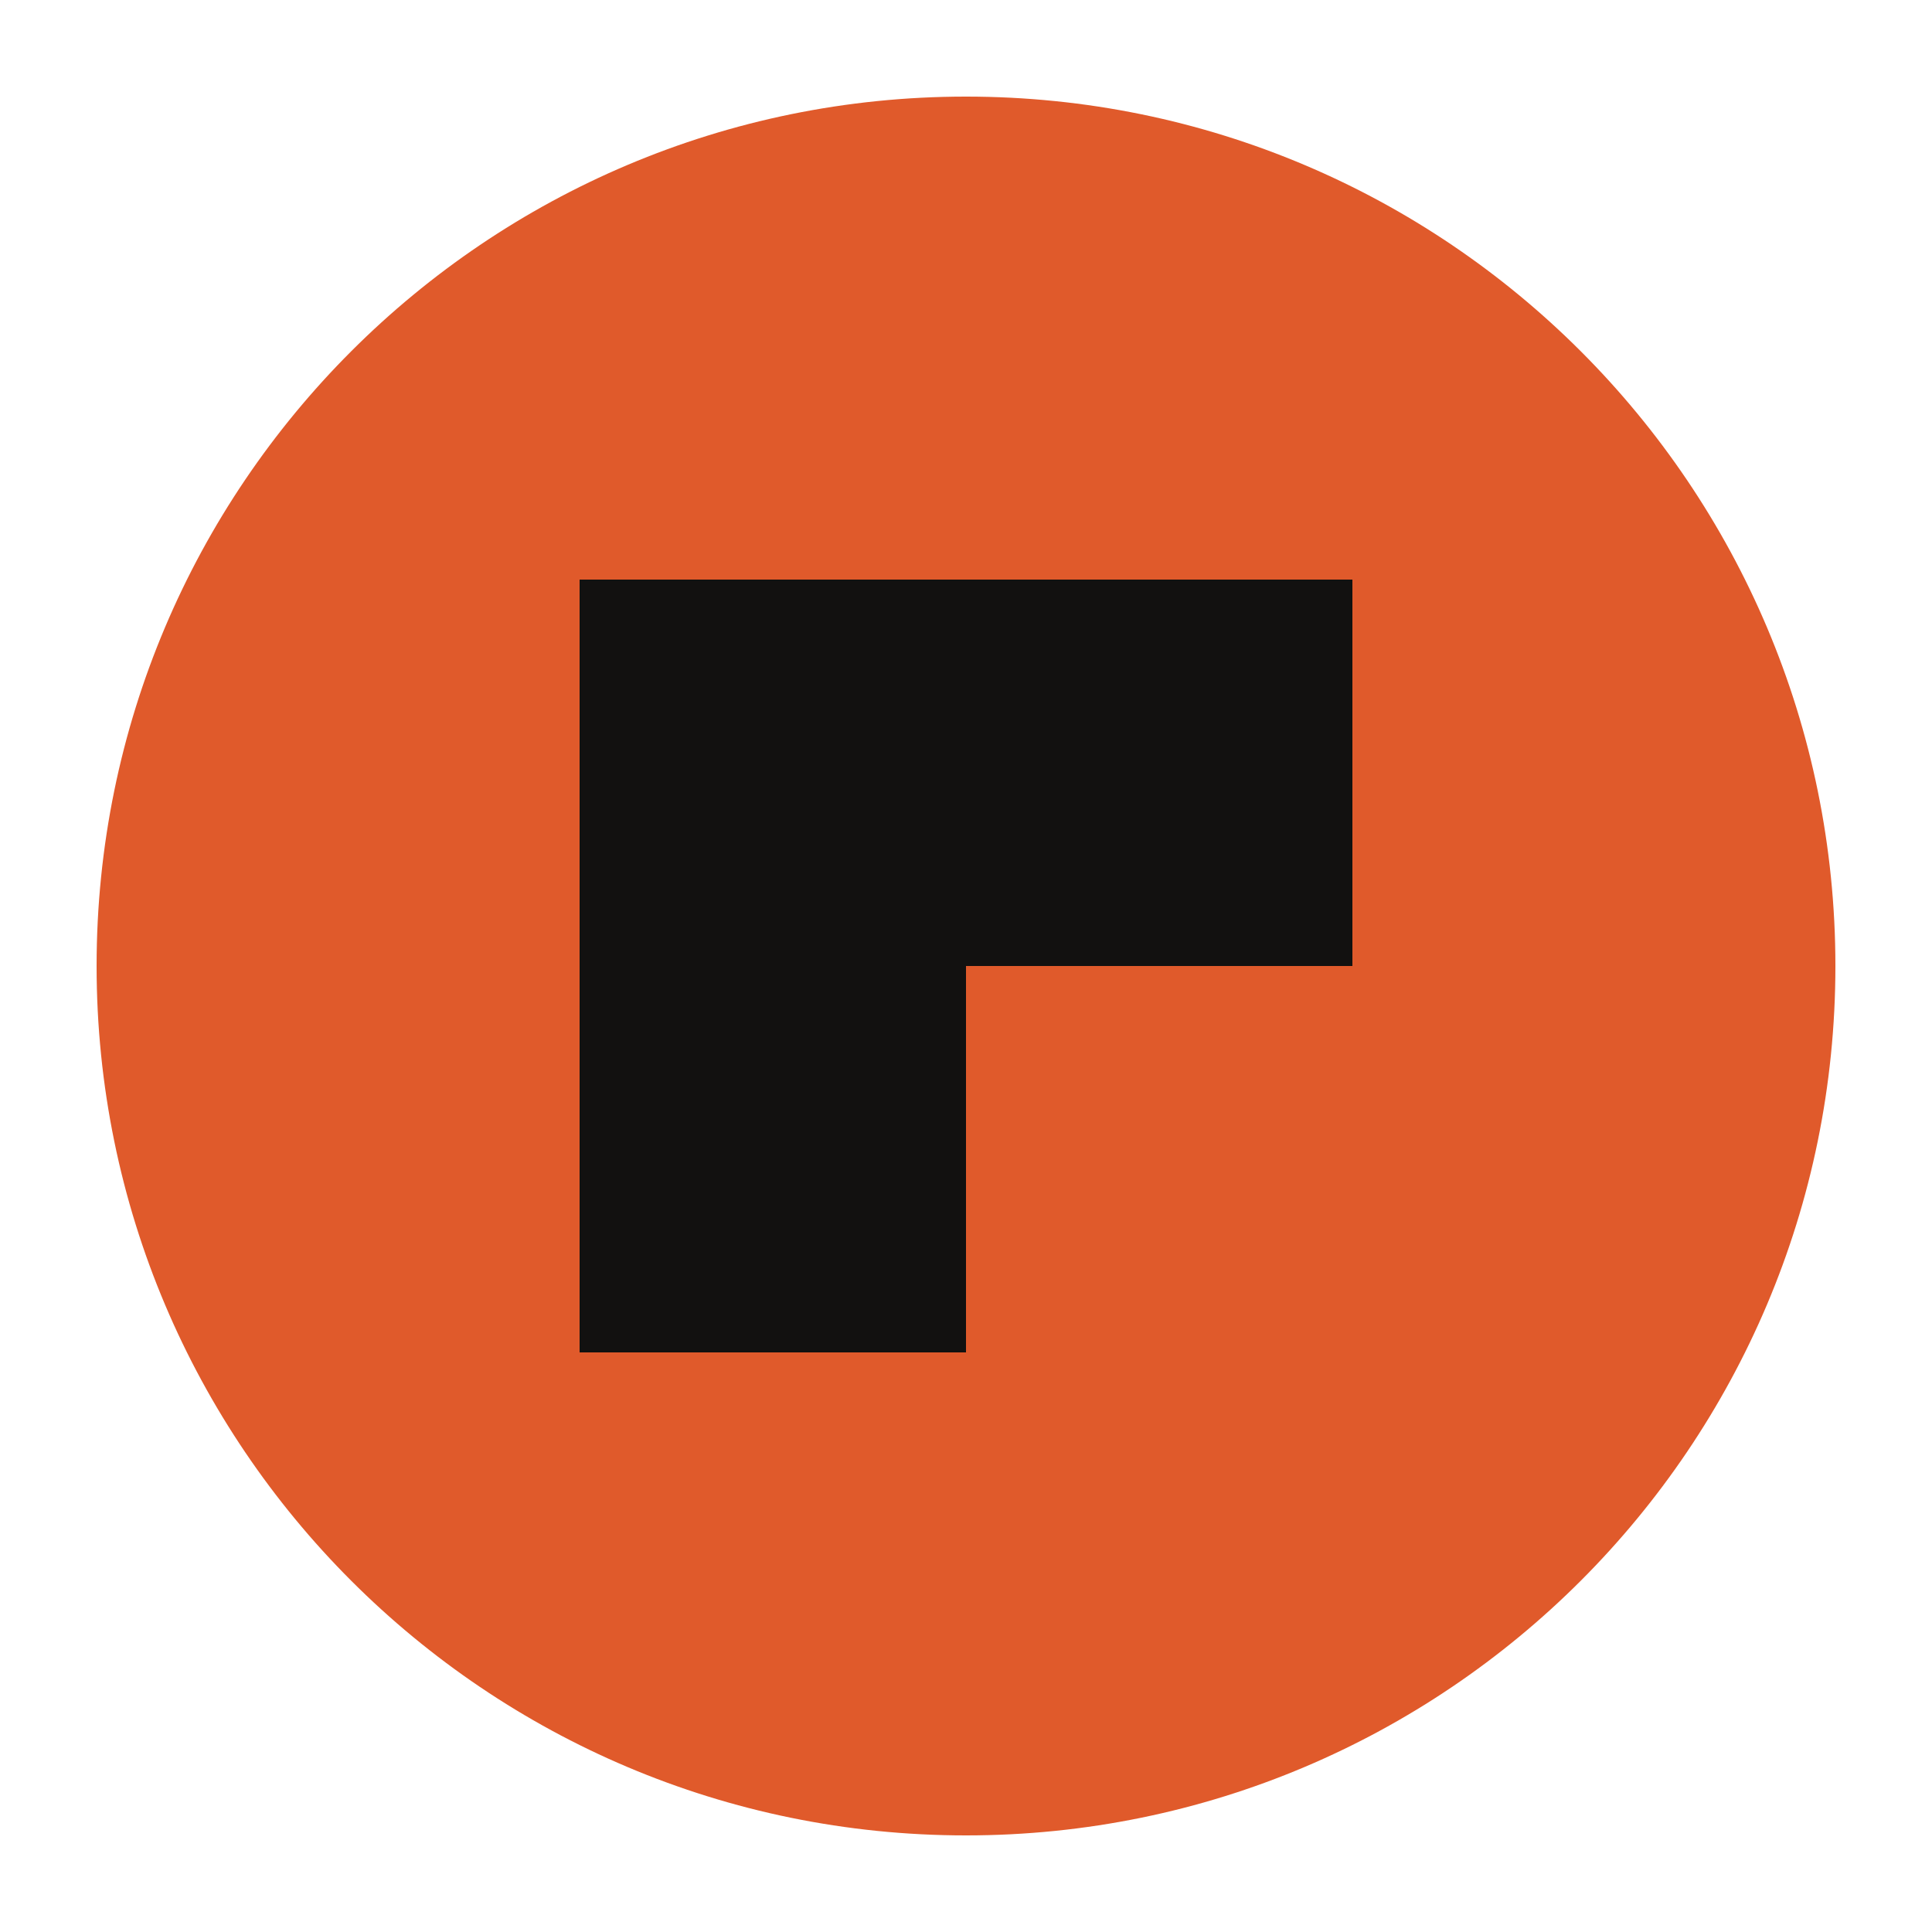
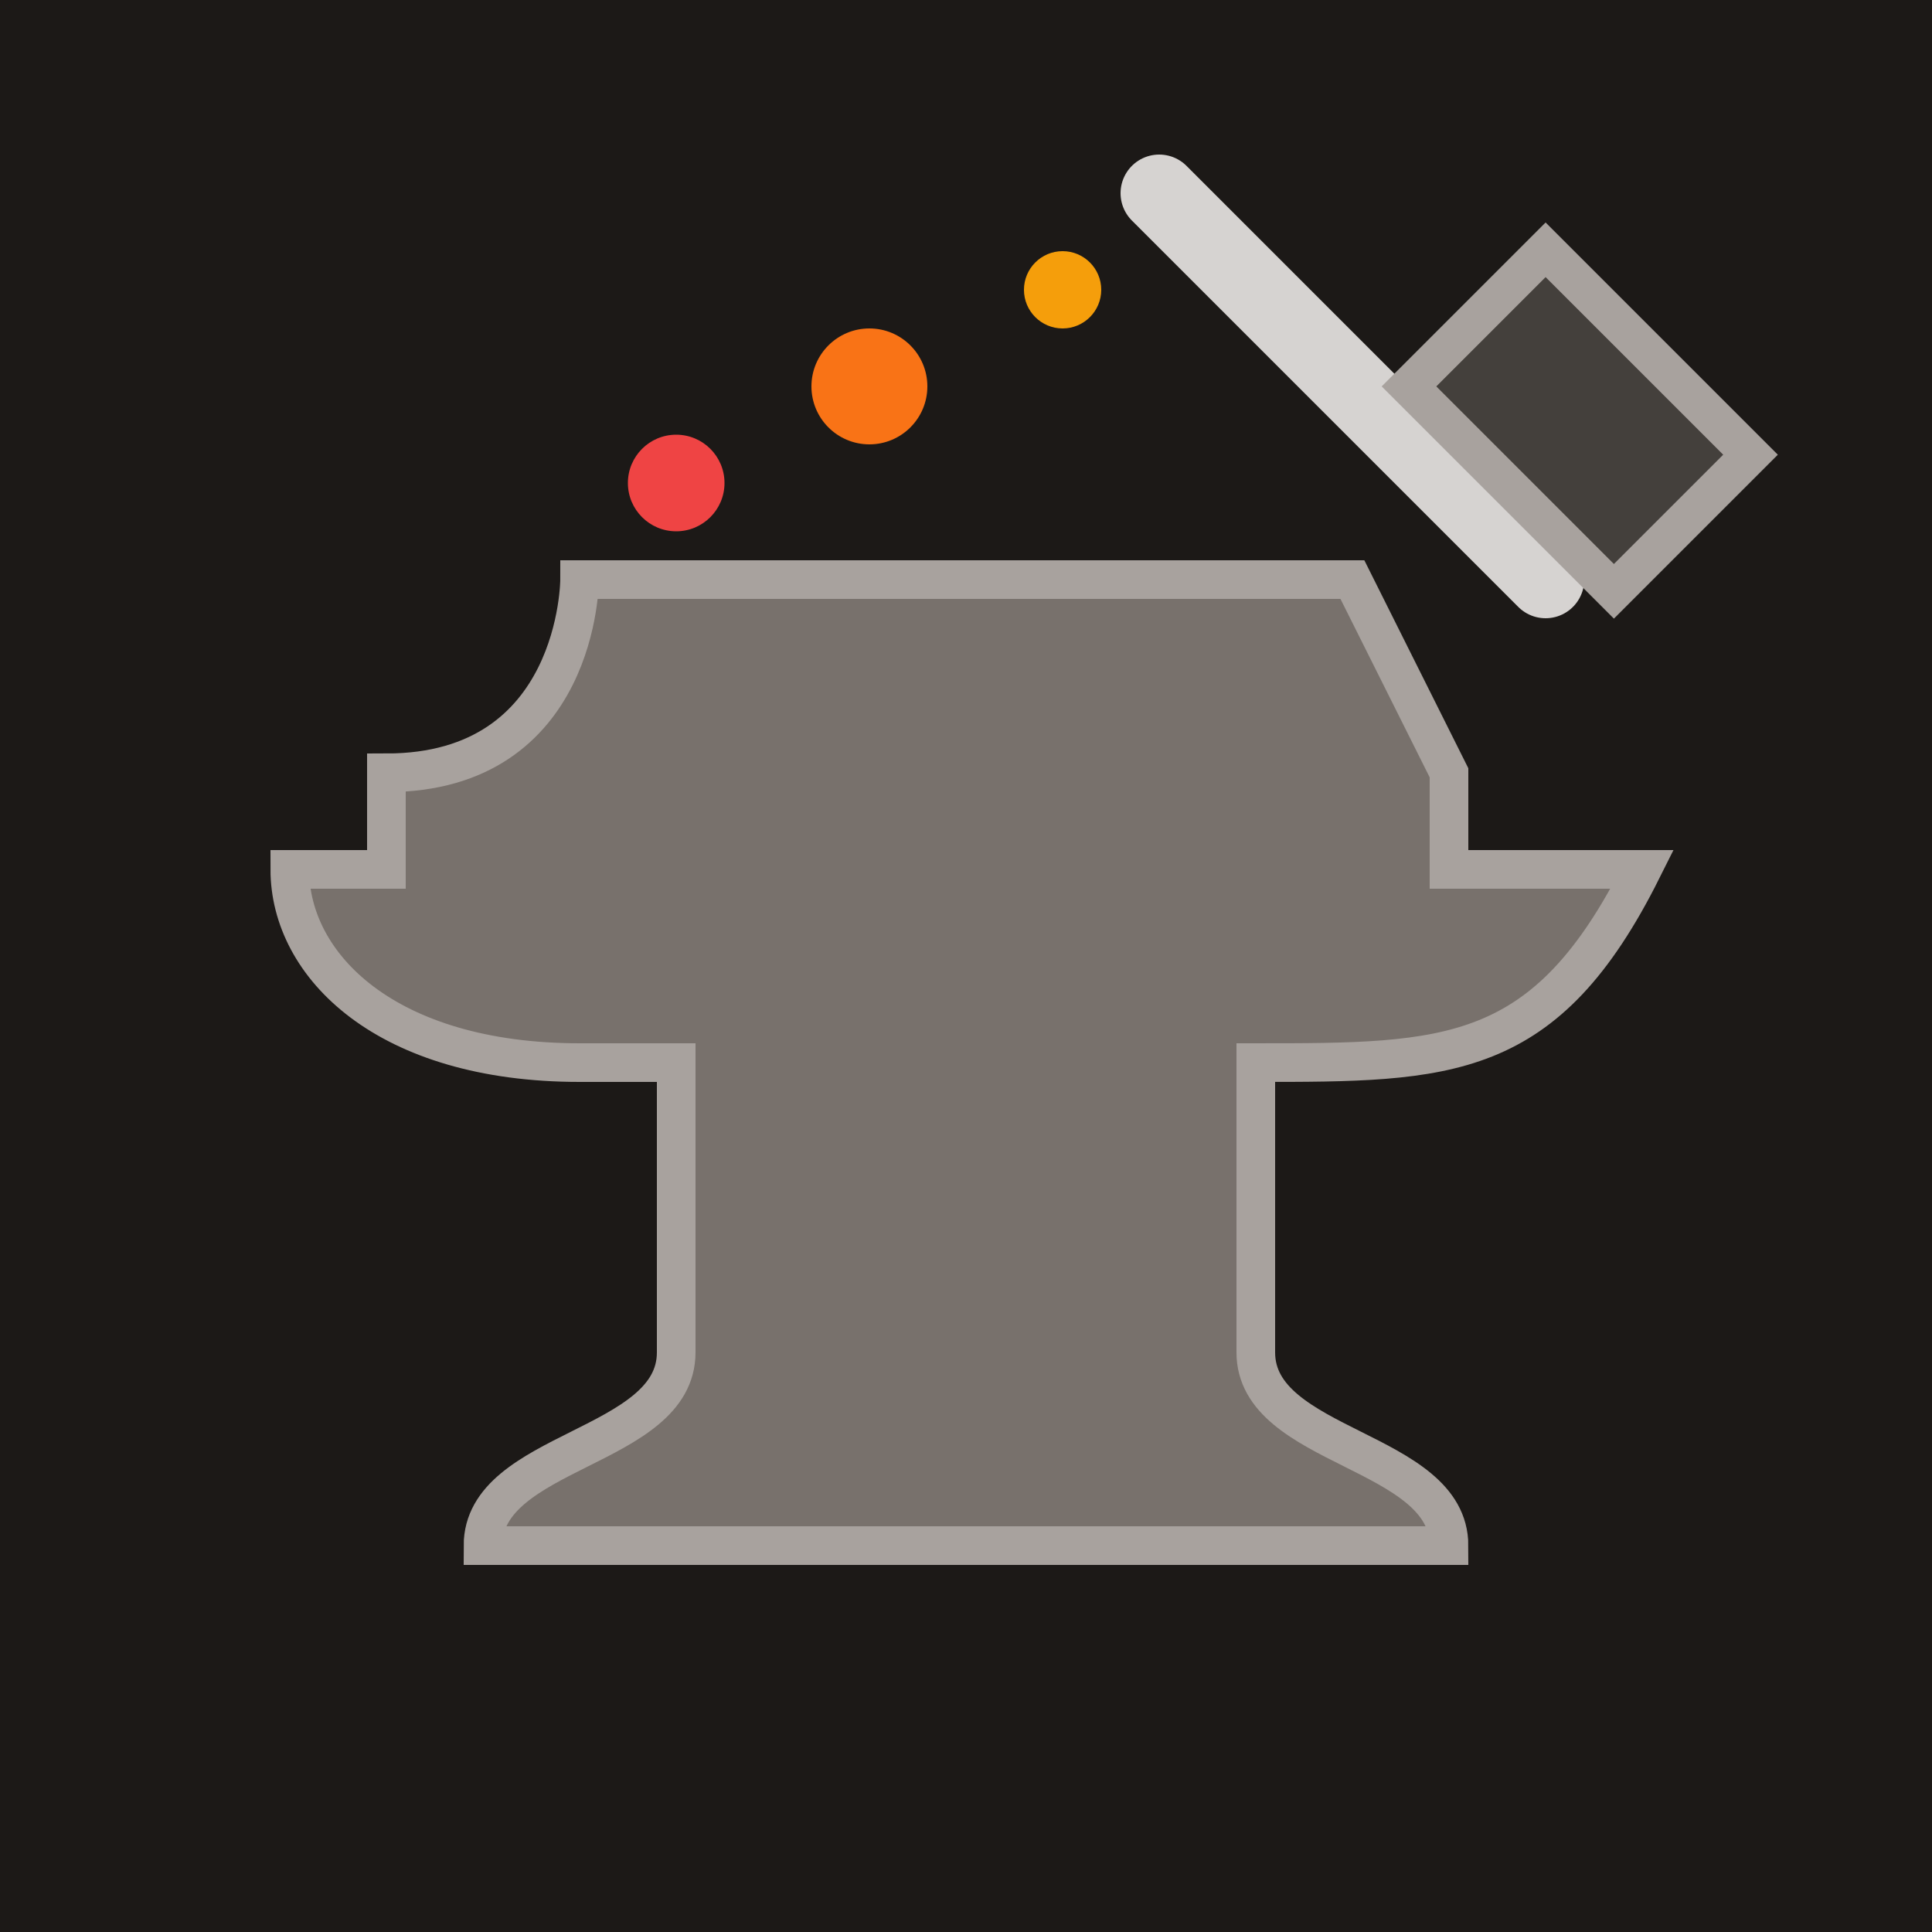
- <svg xmlns="http://www.w3.org/2000/svg" viewBox="0 0 100 100" width="100" height="100">
-   <circle cx="50" cy="50" r="45" fill="#E05A2B" />
-   <path d="M 30,70 L 30,30 L 70,30 L 70,50 L 50,50 L 50,70 Z" fill="#121110" />
+ <svg xmlns="http://www.w3.org/2000/svg" viewBox="0 0 100 100">
+   <rect width="100" height="100" fill="#1C1917" />
+   <path d="M 20,40 C 30,40 30,30 30,30 L 70,30 L 75,40 L 75,45 L 85,45 C 80,55 75,55 65,55 L 65,70 C 65,75 75,75 75,80 L 25,80 C 25,75 35,75 35,70 L 35,55 L 30,55 C 20,55 15,50 15,45 L 20,45 Z" fill="#78716C" stroke="#A8A29E" stroke-width="2" />
+   <path d="M 60,10 L 80,30" fill="none" stroke="#D6D3D1" stroke-width="4" stroke-linecap="round" />
+   <rect x="75" y="15" width="15" height="10" transform="rotate(45 80 20)" fill="#44403C" stroke="#A8A29E" stroke-width="2" />
+   <circle cx="45" cy="20" r="3" fill="#F97316" />
+   <circle cx="55" cy="15" r="2" fill="#F59E0B" />
+   <circle cx="35" cy="25" r="2.5" fill="#EF4444" />
</svg>
